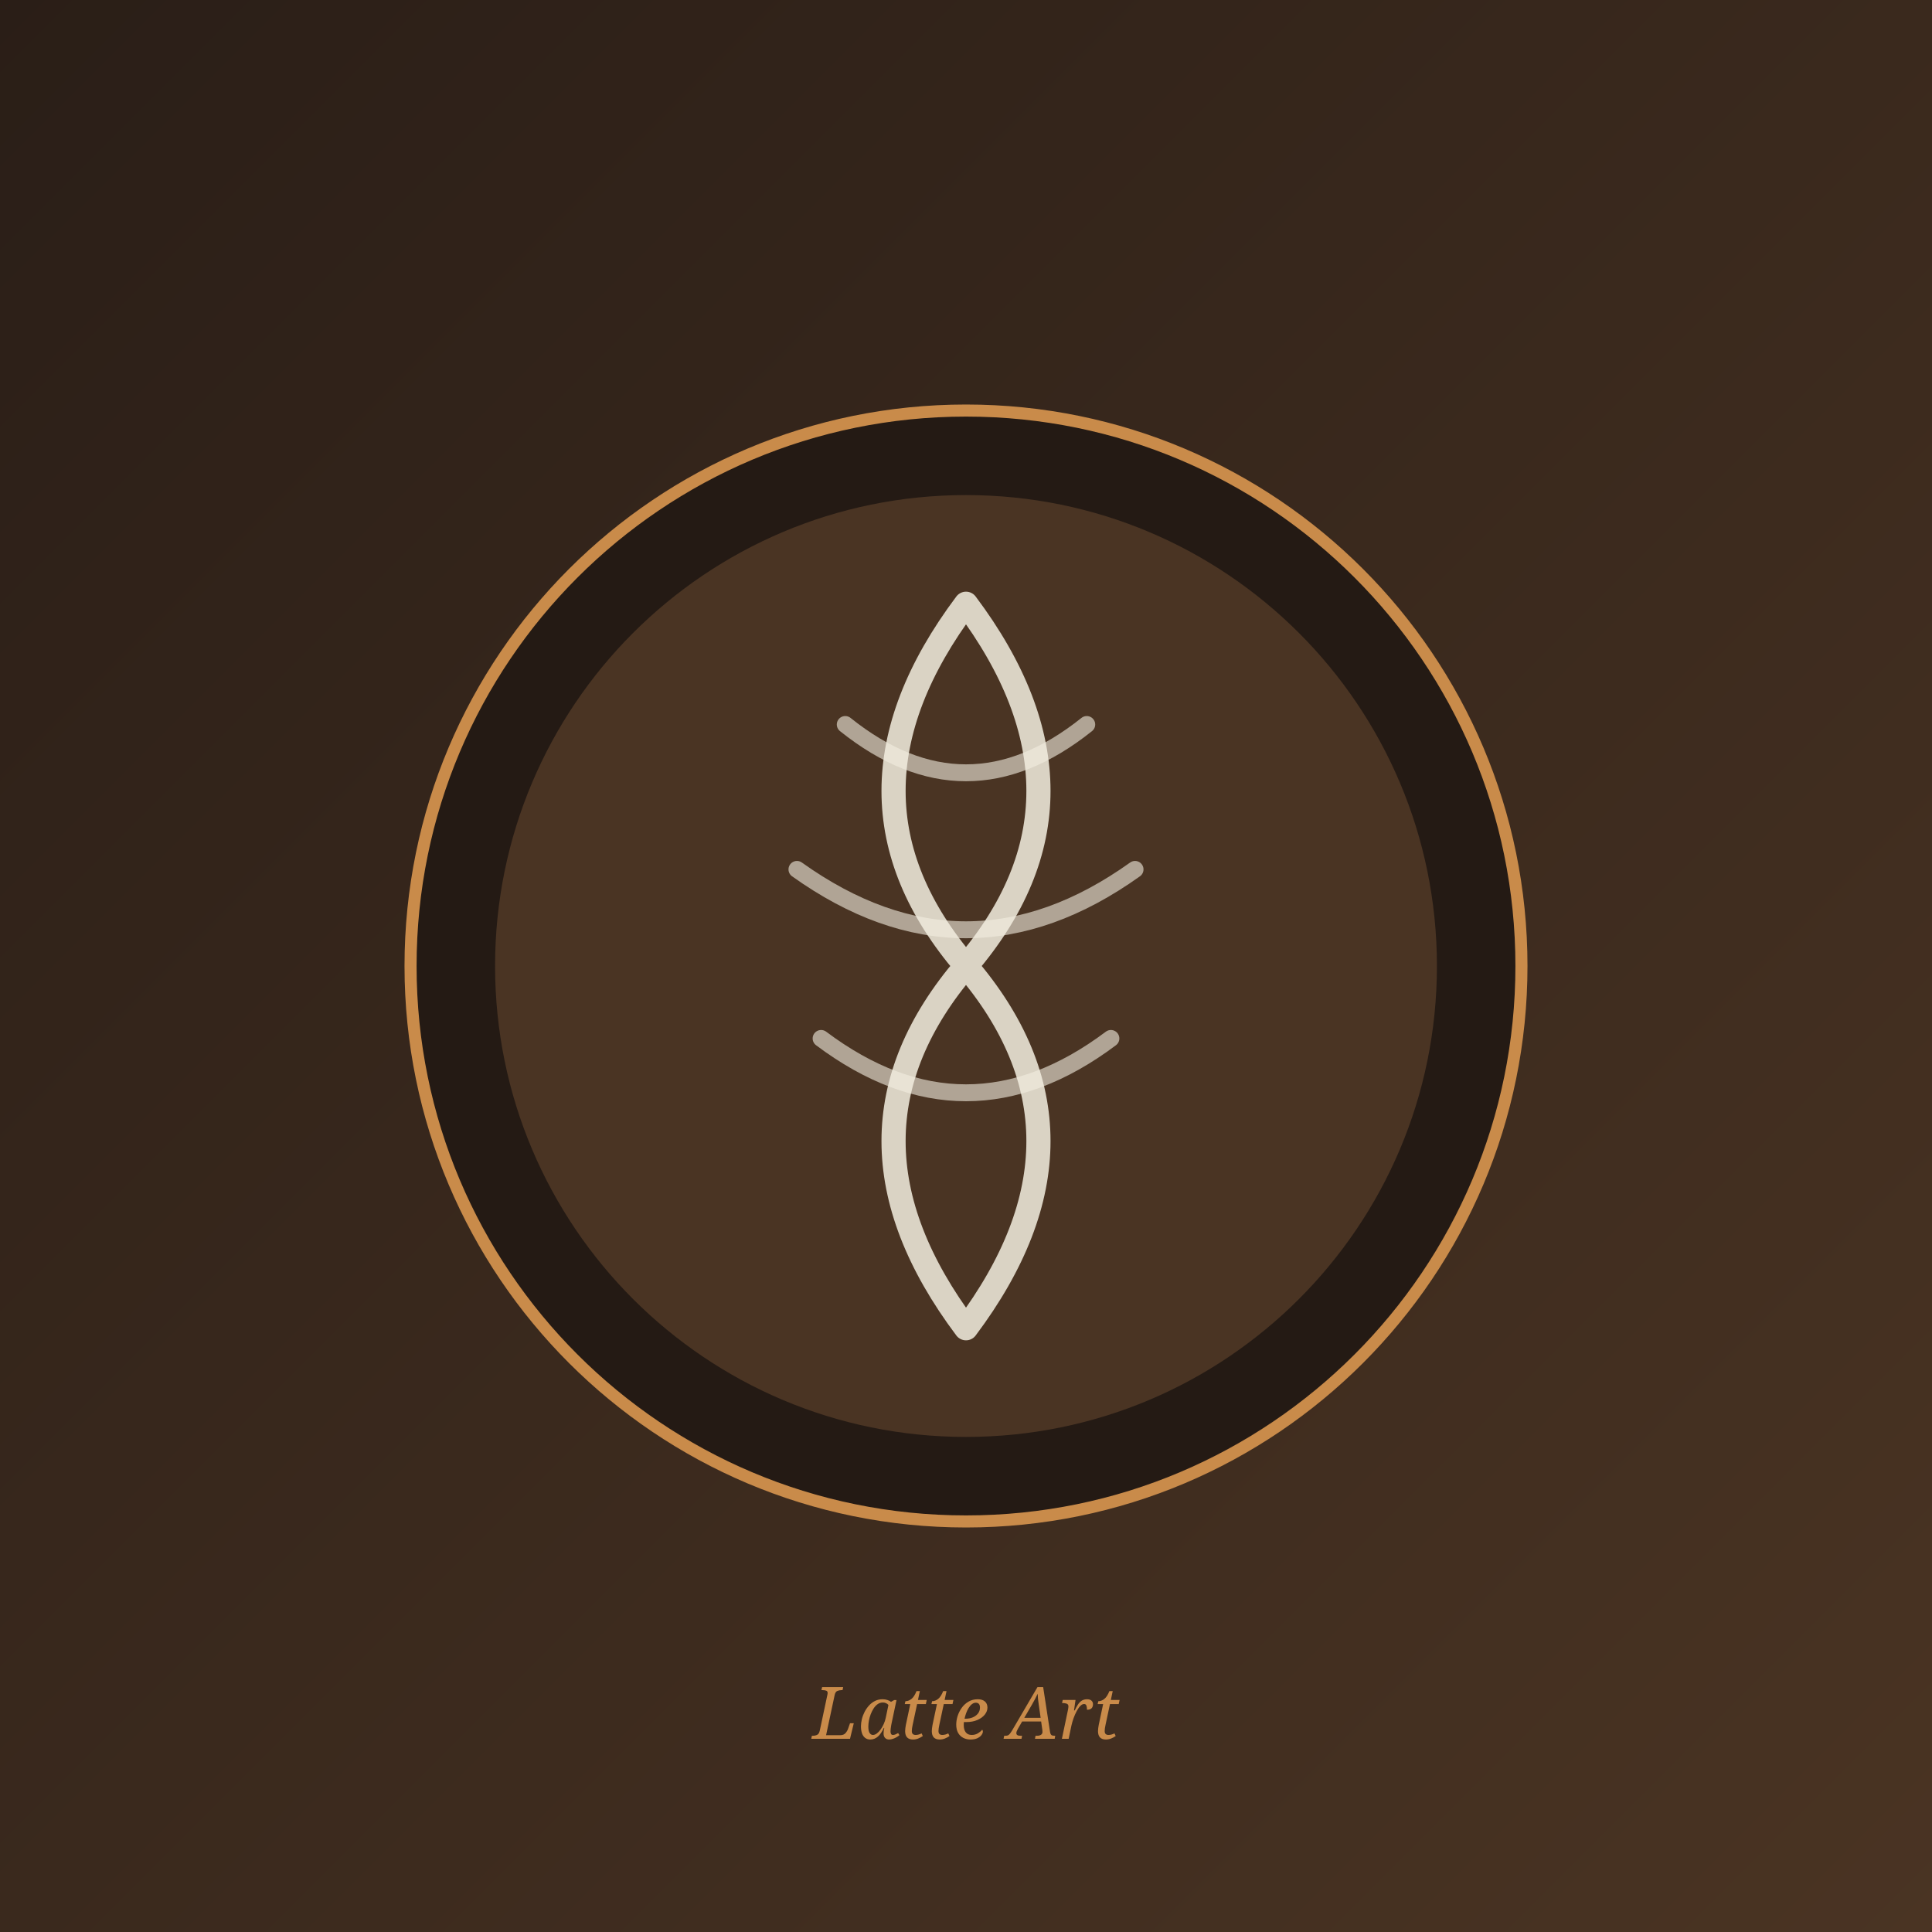
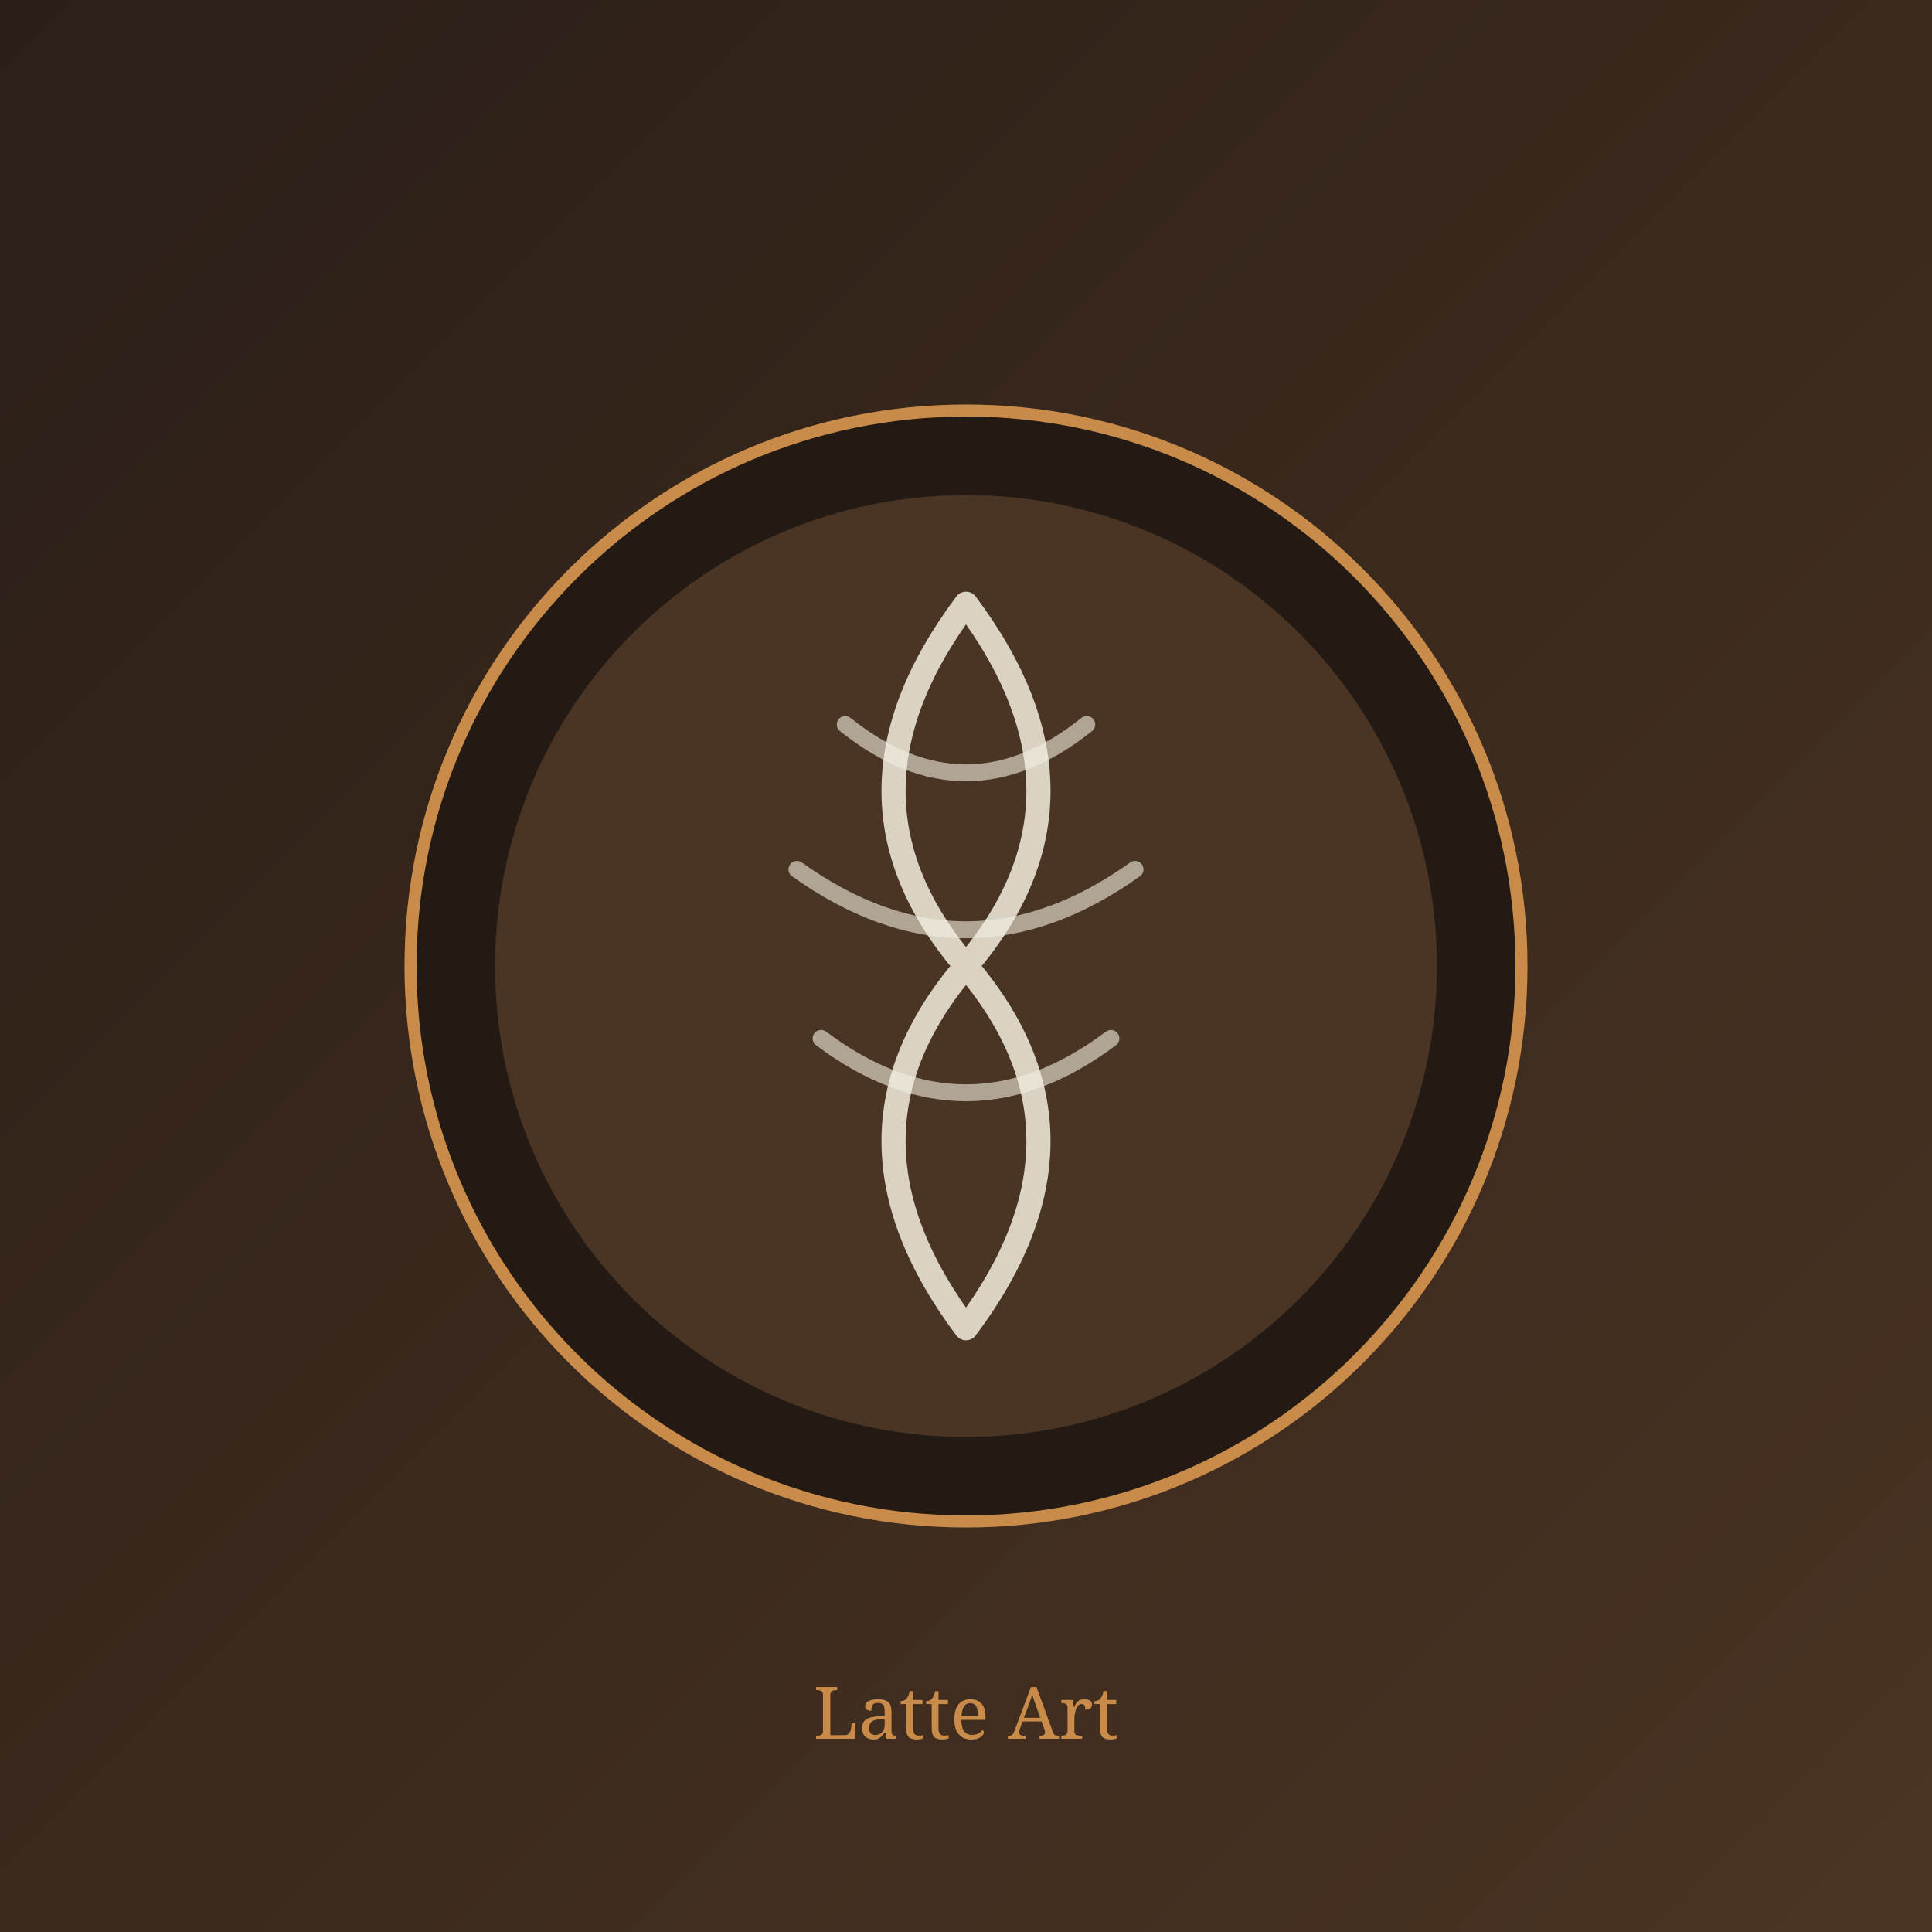
<svg xmlns="http://www.w3.org/2000/svg" width="800" height="800" viewBox="0 0 800 800">
  <defs>
    <linearGradient id="bg2" x1="0%" y1="0%" x2="100%" y2="100%">
      <stop offset="0%" style="stop-color:#2A1E17" />
      <stop offset="100%" style="stop-color:#4A3423" />
    </linearGradient>
  </defs>
  <rect width="800" height="800" fill="url(#bg2)" />
  <circle cx="400" cy="400" r="230" fill="#241A14" stroke="#C98B4A" stroke-width="5" />
  <circle cx="400" cy="400" r="195" fill="#4A3423" />
  <path d="M400,250 Q340,330 400,400 Q460,470 400,550 M400,250 Q460,330 400,400 Q340,470 400,550" fill="none" stroke="#F3EFE1" stroke-width="10" stroke-linecap="round" opacity="0.85" />
  <path d="M350,300 Q400,340 450,300 M330,360 Q400,410 470,360 M340,430 Q400,475 460,430" fill="none" stroke="#F3EFE1" stroke-width="7" stroke-linecap="round" opacity="0.6" />
-   <text x="400" y="720" font-family="Georgia,serif" font-size="30" font-style="italic" fill="#C98B4A" text-anchor="middle">Latte Art</text>
+   <text x="400" y="720" font-family="Georgia,serif" font-size="30" fill="#C98B4A" text-anchor="middle">Latte Art</text>
</svg>
